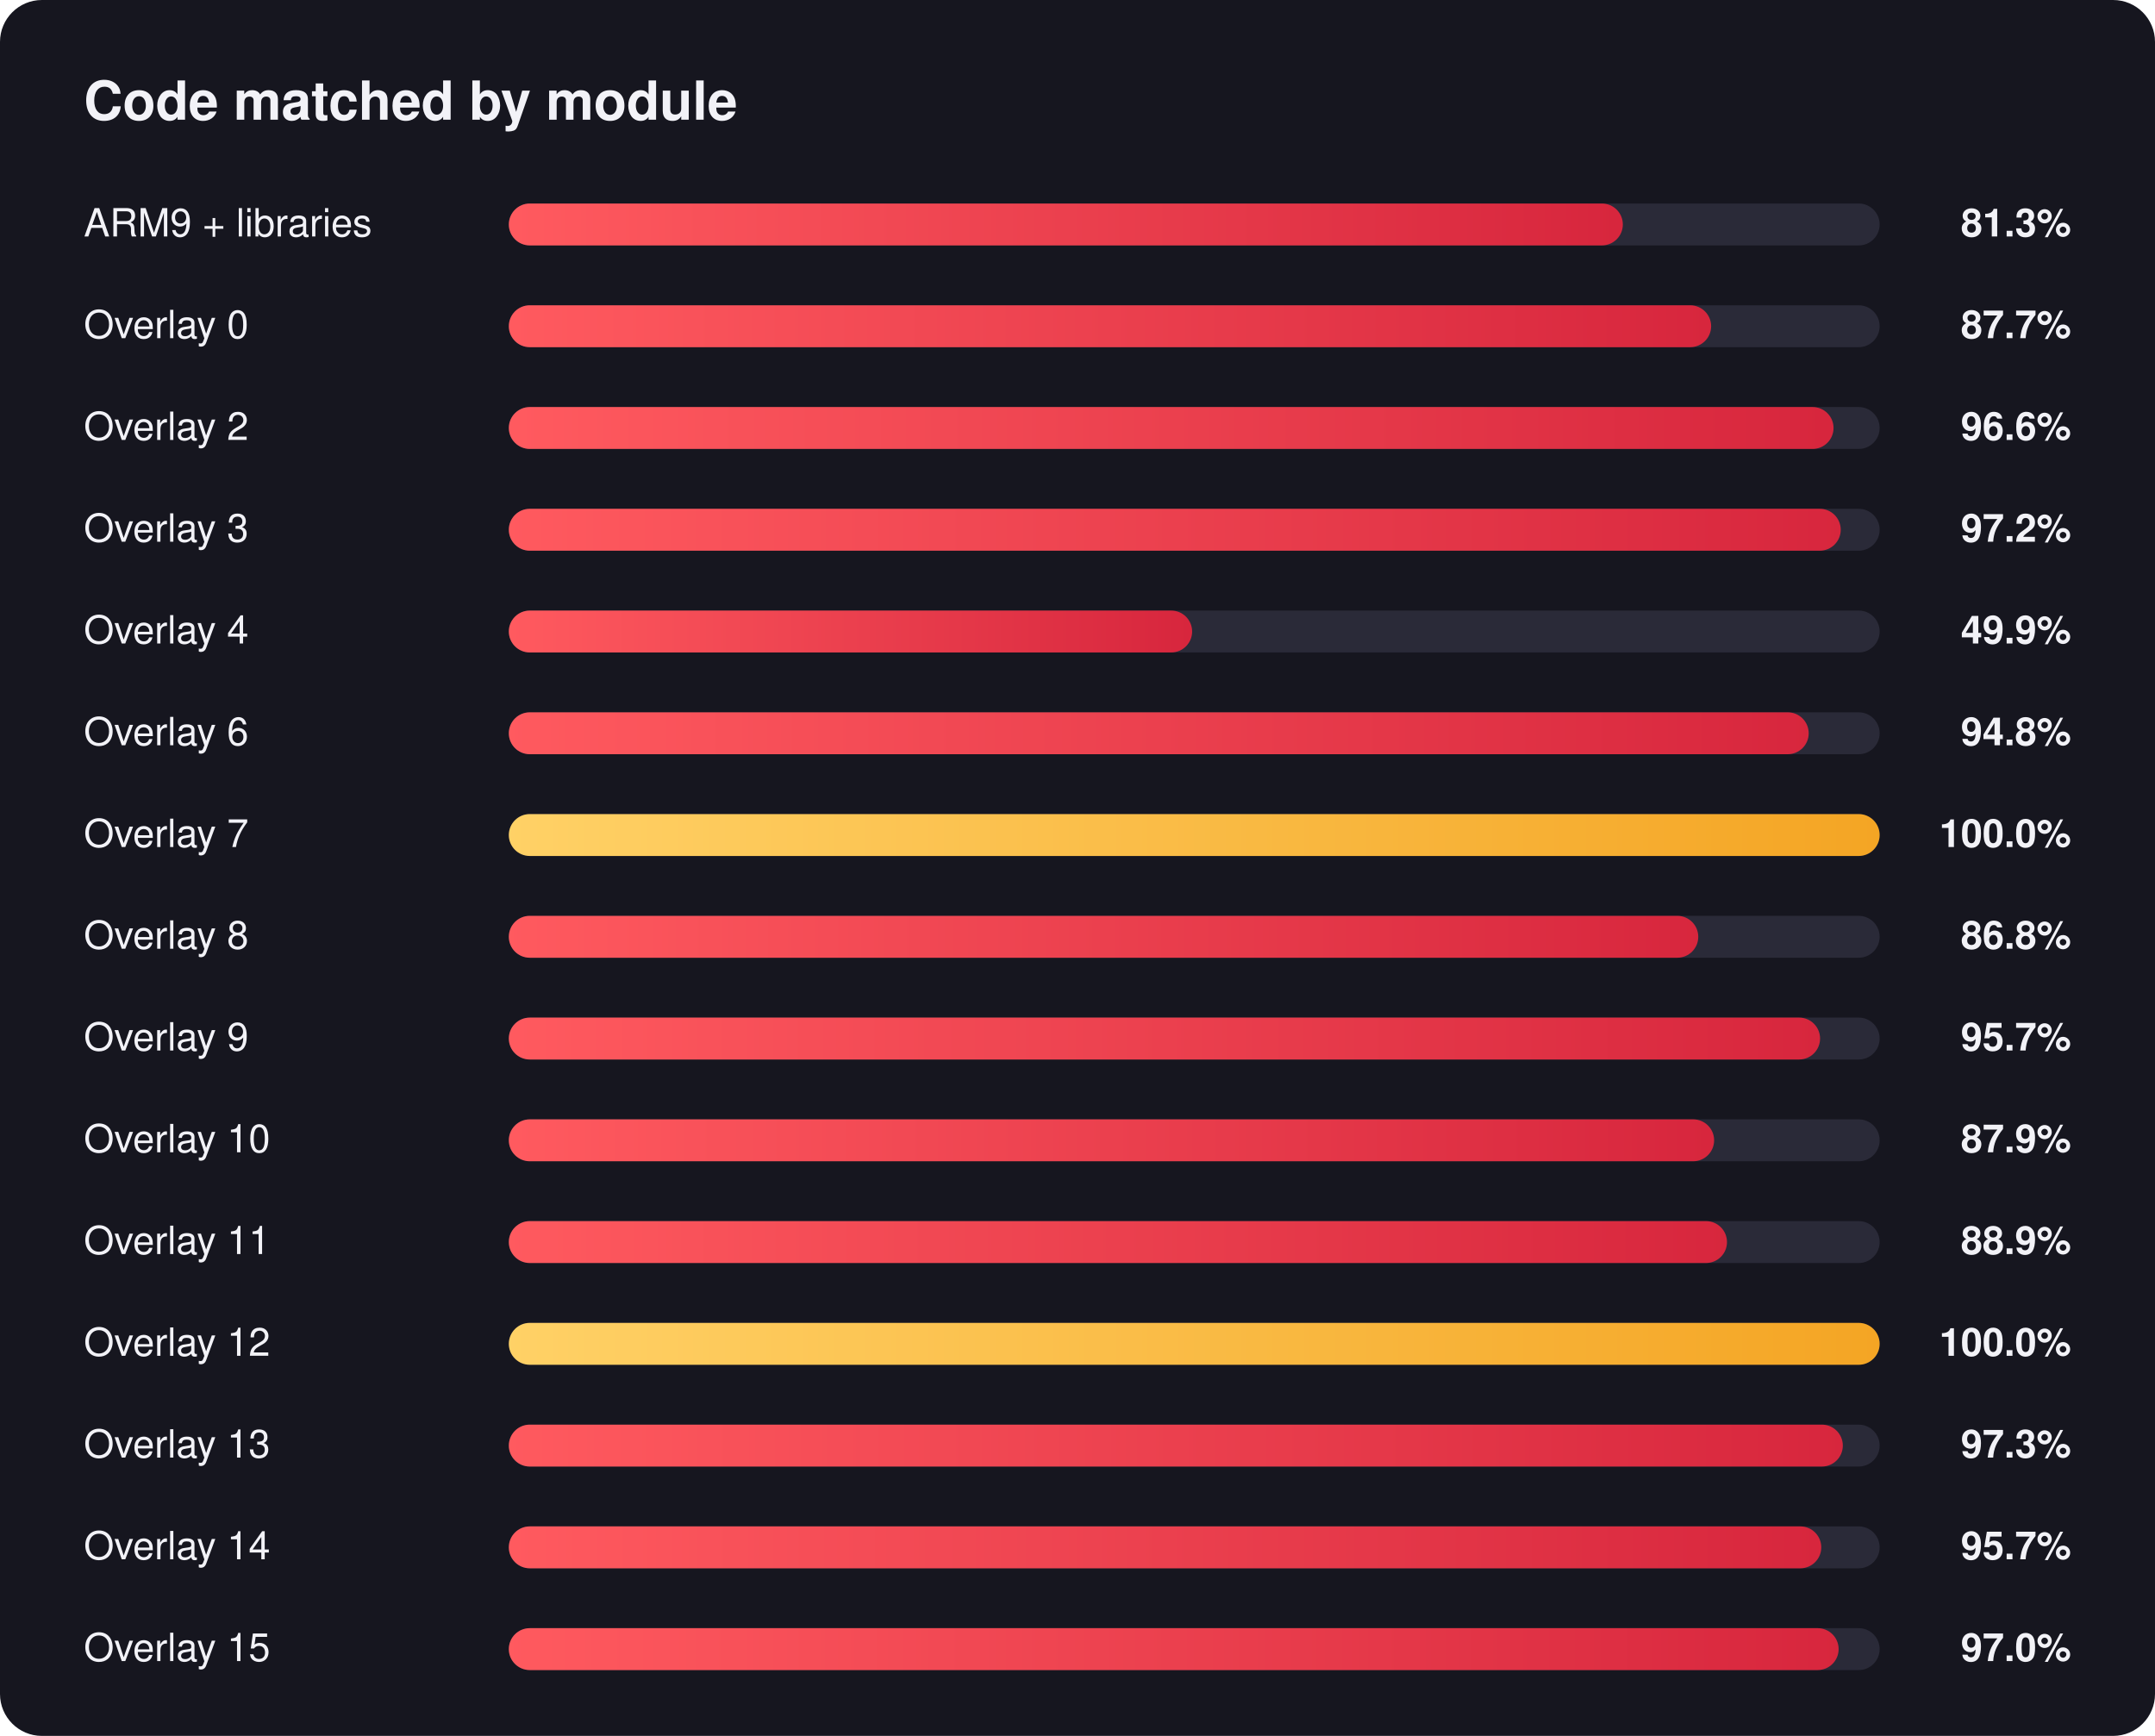
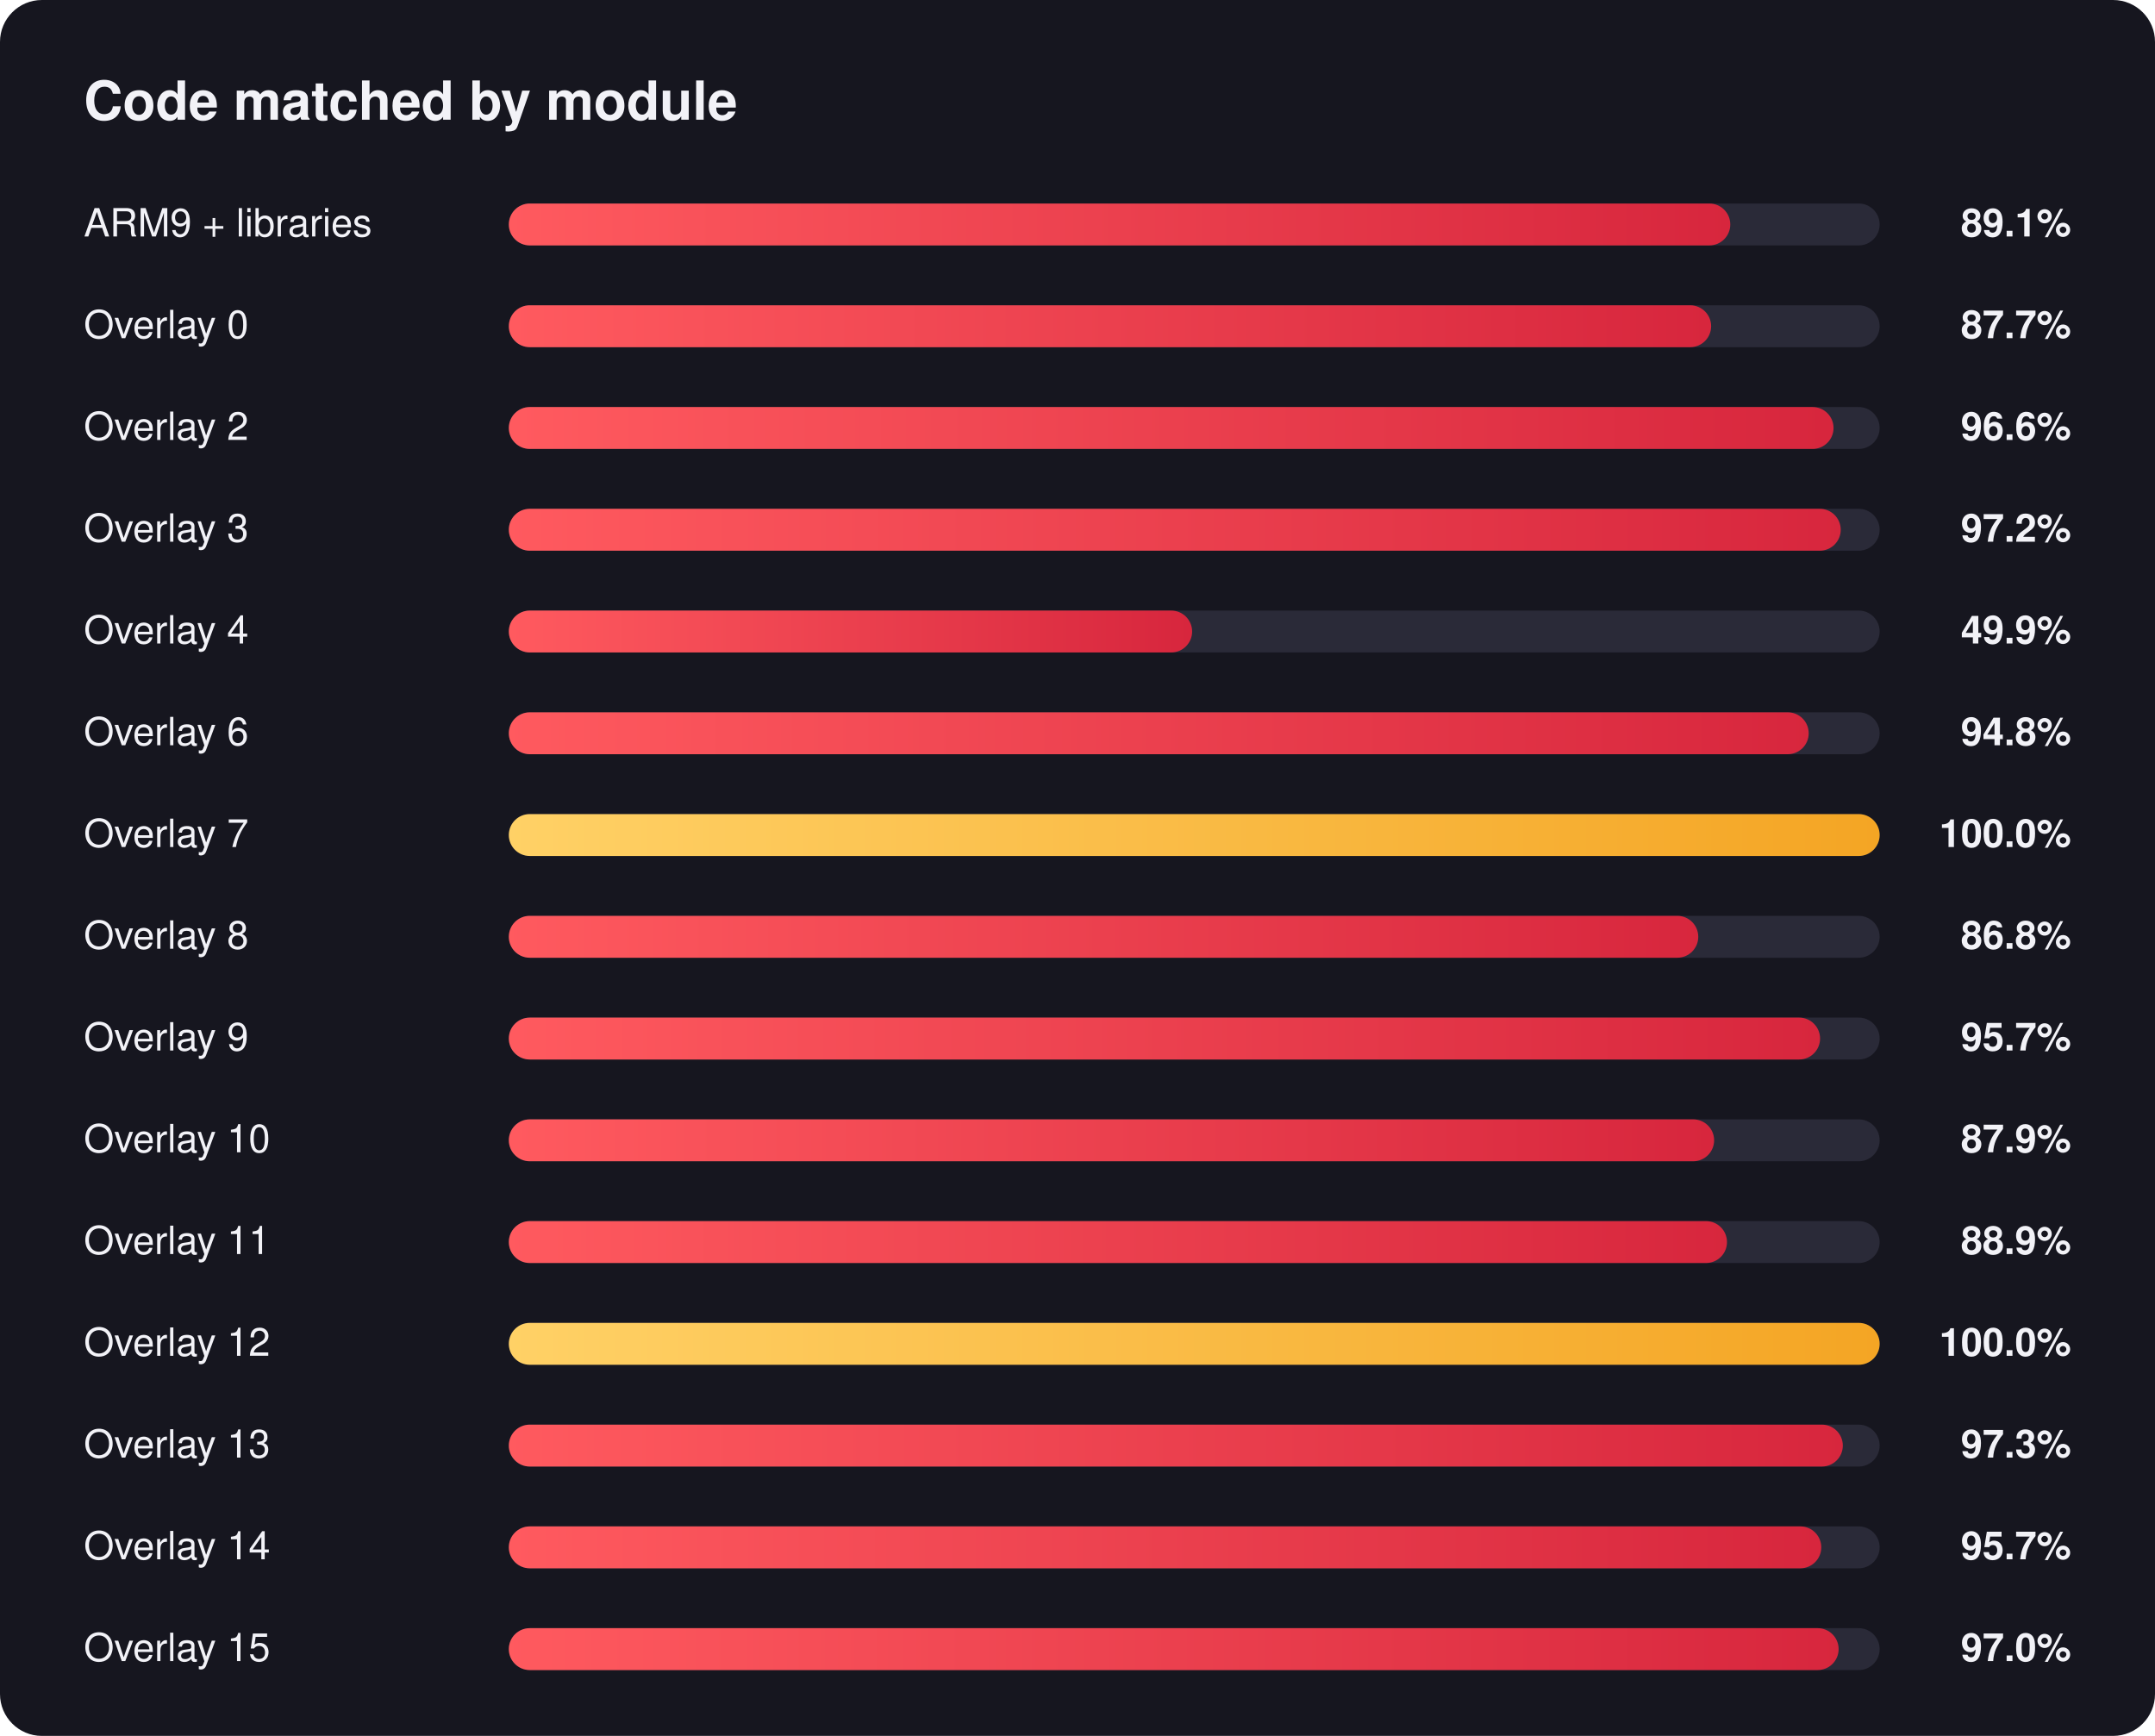
<svg xmlns="http://www.w3.org/2000/svg" width="720" height="580" viewBox="0 0 720 580" font-family="Segoe UI, Helvetica, Arial, sans-serif">
  <defs>
    <linearGradient id="red" x1="0" x2="1" y1="0" y2="0">
      <stop offset="0" stop-color="#ff5a5f" />
      <stop offset="1" stop-color="#d7263d" />
    </linearGradient>
    <linearGradient id="gold" x1="0" x2="1" y1="0" y2="0">
      <stop offset="0" stop-color="#ffd166" />
      <stop offset="1" stop-color="#f4a524" />
    </linearGradient>
  </defs>
  <rect width="720" height="580" rx="14" fill="#16161f" />
  <text x="28" y="40" fill="#f2f2f7" font-size="18" font-weight="700">Code matched by module</text>
  <text x="28" y="79" fill="#f2f2f7" font-size="13">ARM9 + libraries</text>
-   <text x="692" y="79" fill="#f2f2f7" font-size="13" font-weight="600" text-anchor="end">81.3%</text>
+   <text x="692" y="79" fill="#f2f2f7" font-size="13" font-weight="600" text-anchor="end">89.1%</text>
  <rect x="170" y="68" width="458" height="14" rx="7.0" fill="#2a2a38" />
-   <rect x="170" y="68" width="372.2" height="14" rx="7.0" fill="url(#red)" />
+   <rect x="170" y="68" width="408.1" height="14" rx="7.0" fill="url(#red)" />
  <text x="28" y="113" fill="#f2f2f7" font-size="13">Overlay 0</text>
  <text x="692" y="113" fill="#f2f2f7" font-size="13" font-weight="600" text-anchor="end">87.7%</text>
  <rect x="170" y="102" width="458" height="14" rx="7.0" fill="#2a2a38" />
  <rect x="170" y="102" width="401.7" height="14" rx="7.0" fill="url(#red)" />
  <text x="28" y="147" fill="#f2f2f7" font-size="13">Overlay 2</text>
  <text x="692" y="147" fill="#f2f2f7" font-size="13" font-weight="600" text-anchor="end">96.6%</text>
  <rect x="170" y="136" width="458" height="14" rx="7.0" fill="#2a2a38" />
  <rect x="170" y="136" width="442.6" height="14" rx="7.0" fill="url(#red)" />
  <text x="28" y="181" fill="#f2f2f7" font-size="13">Overlay 3</text>
  <text x="692" y="181" fill="#f2f2f7" font-size="13" font-weight="600" text-anchor="end">97.2%</text>
  <rect x="170" y="170" width="458" height="14" rx="7.0" fill="#2a2a38" />
  <rect x="170" y="170" width="445.0" height="14" rx="7.0" fill="url(#red)" />
  <text x="28" y="215" fill="#f2f2f7" font-size="13">Overlay 4</text>
  <text x="692" y="215" fill="#f2f2f7" font-size="13" font-weight="600" text-anchor="end">49.9%</text>
  <rect x="170" y="204" width="458" height="14" rx="7.0" fill="#2a2a38" />
  <rect x="170" y="204" width="228.3" height="14" rx="7.0" fill="url(#red)" />
  <text x="28" y="249" fill="#f2f2f7" font-size="13">Overlay 6</text>
  <text x="692" y="249" fill="#f2f2f7" font-size="13" font-weight="600" text-anchor="end">94.8%</text>
  <rect x="170" y="238" width="458" height="14" rx="7.0" fill="#2a2a38" />
  <rect x="170" y="238" width="434.3" height="14" rx="7.0" fill="url(#red)" />
  <text x="28" y="283" fill="#f2f2f7" font-size="13">Overlay 7</text>
  <text x="692" y="283" fill="#f2f2f7" font-size="13" font-weight="600" text-anchor="end">100.0%</text>
  <rect x="170" y="272" width="458" height="14" rx="7.0" fill="#2a2a38" />
  <rect x="170" y="272" width="458.0" height="14" rx="7.0" fill="url(#gold)" />
  <text x="28" y="317" fill="#f2f2f7" font-size="13">Overlay 8</text>
  <text x="692" y="317" fill="#f2f2f7" font-size="13" font-weight="600" text-anchor="end">86.8%</text>
  <rect x="170" y="306" width="458" height="14" rx="7.0" fill="#2a2a38" />
  <rect x="170" y="306" width="397.4" height="14" rx="7.0" fill="url(#red)" />
  <text x="28" y="351" fill="#f2f2f7" font-size="13">Overlay 9</text>
  <text x="692" y="351" fill="#f2f2f7" font-size="13" font-weight="600" text-anchor="end">95.7%</text>
  <rect x="170" y="340" width="458" height="14" rx="7.0" fill="#2a2a38" />
  <rect x="170" y="340" width="438.1" height="14" rx="7.0" fill="url(#red)" />
  <text x="28" y="385" fill="#f2f2f7" font-size="13">Overlay 10</text>
  <text x="692" y="385" fill="#f2f2f7" font-size="13" font-weight="600" text-anchor="end">87.9%</text>
  <rect x="170" y="374" width="458" height="14" rx="7.0" fill="#2a2a38" />
  <rect x="170" y="374" width="402.7" height="14" rx="7.0" fill="url(#red)" />
  <text x="28" y="419" fill="#f2f2f7" font-size="13">Overlay 11</text>
  <text x="692" y="419" fill="#f2f2f7" font-size="13" font-weight="600" text-anchor="end">88.9%</text>
  <rect x="170" y="408" width="458" height="14" rx="7.0" fill="#2a2a38" />
  <rect x="170" y="408" width="407.0" height="14" rx="7.0" fill="url(#red)" />
  <text x="28" y="453" fill="#f2f2f7" font-size="13">Overlay 12</text>
  <text x="692" y="453" fill="#f2f2f7" font-size="13" font-weight="600" text-anchor="end">100.0%</text>
  <rect x="170" y="442" width="458" height="14" rx="7.0" fill="#2a2a38" />
  <rect x="170" y="442" width="458.0" height="14" rx="7.0" fill="url(#gold)" />
  <text x="28" y="487" fill="#f2f2f7" font-size="13">Overlay 13</text>
  <text x="692" y="487" fill="#f2f2f7" font-size="13" font-weight="600" text-anchor="end">97.3%</text>
  <rect x="170" y="476" width="458" height="14" rx="7.0" fill="#2a2a38" />
  <rect x="170" y="476" width="445.7" height="14" rx="7.0" fill="url(#red)" />
  <text x="28" y="521" fill="#f2f2f7" font-size="13">Overlay 14</text>
  <text x="692" y="521" fill="#f2f2f7" font-size="13" font-weight="600" text-anchor="end">95.7%</text>
  <rect x="170" y="510" width="458" height="14" rx="7.0" fill="#2a2a38" />
  <rect x="170" y="510" width="438.5" height="14" rx="7.0" fill="url(#red)" />
  <text x="28" y="555" fill="#f2f2f7" font-size="13">Overlay 15</text>
  <text x="692" y="555" fill="#f2f2f7" font-size="13" font-weight="600" text-anchor="end">97.0%</text>
  <rect x="170" y="544" width="458" height="14" rx="7.0" fill="#2a2a38" />
  <rect x="170" y="544" width="444.3" height="14" rx="7.0" fill="url(#red)" />
</svg>
